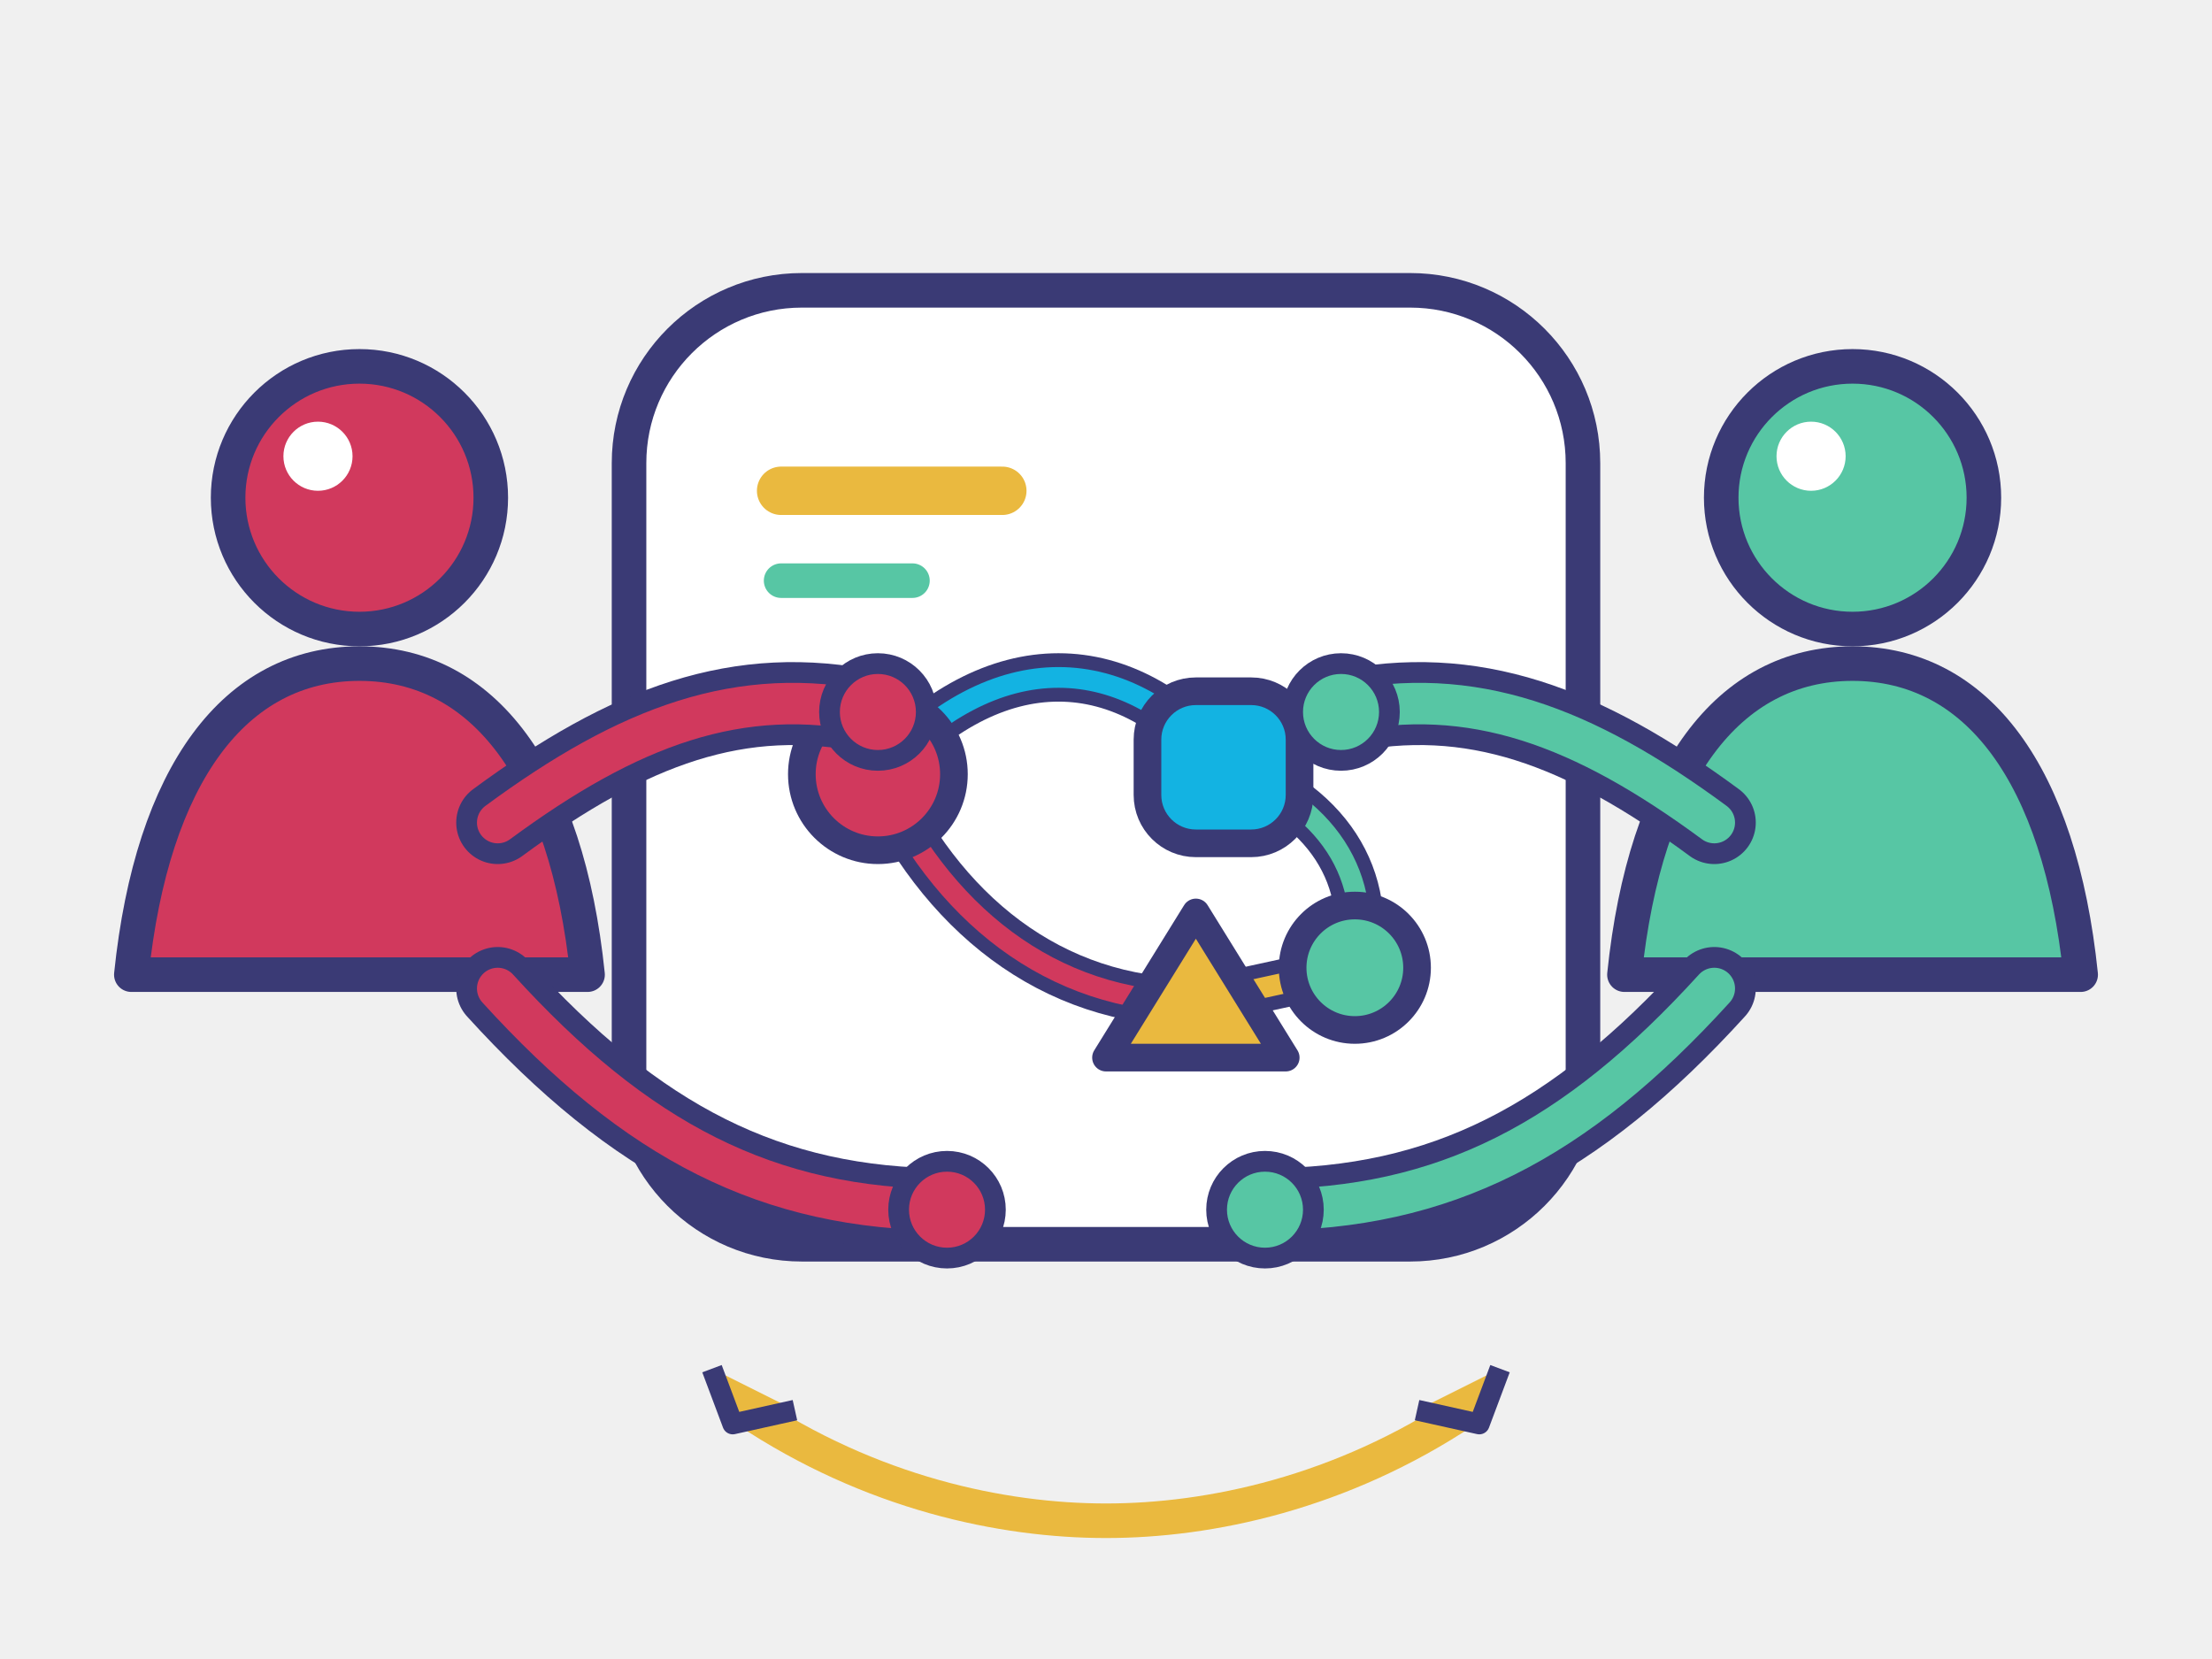
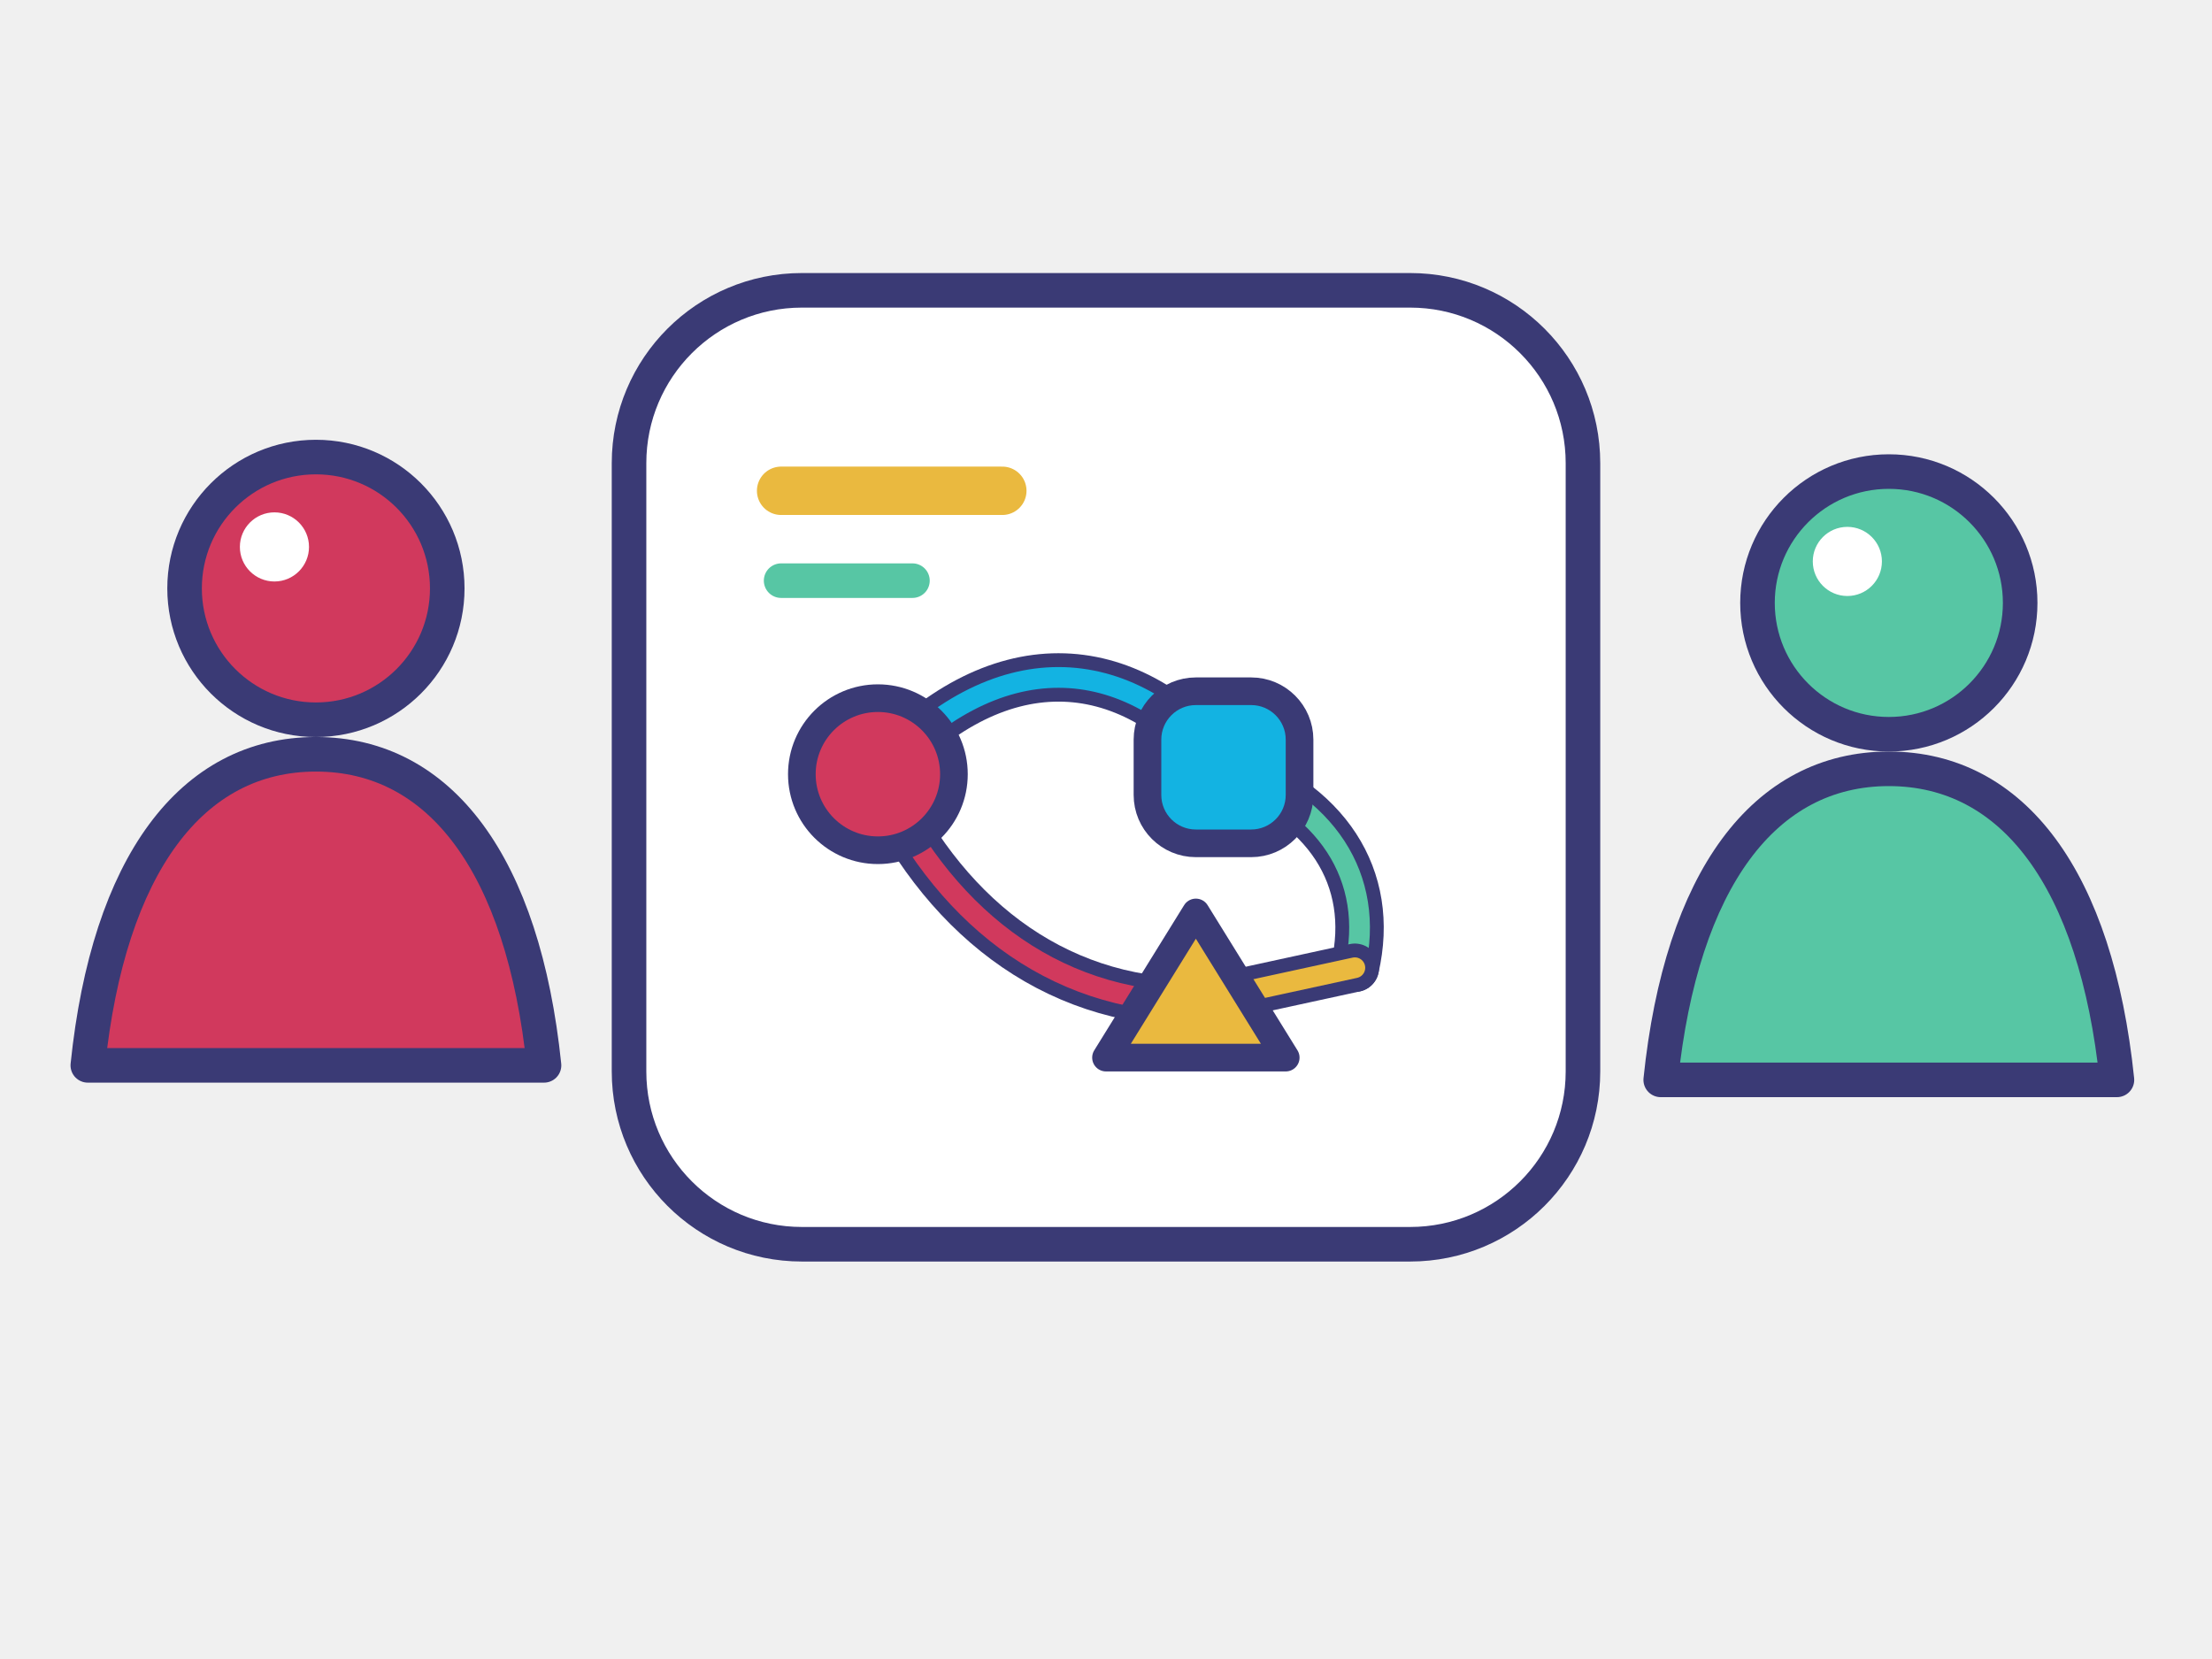
- <svg xmlns="http://www.w3.org/2000/svg" viewBox="0 0 320 240" fill="none" aria-hidden="true" focusable="false">
-   <path d="M19 141C22 112 34 96 52 96C70 96 82 112 85 141Z" fill="#d1395d" stroke="#3a3a75" stroke-width="5" stroke-linejoin="round" />
-   <circle cx="52" cy="72" r="19" fill="#d1395d" stroke="#3a3a75" stroke-width="5" />
-   <circle cx="46" cy="66" r="5" fill="#fff" />
-   <path d="M235 141C238 112 250 96 268 96C286 96 298 112 301 141Z" fill="#57c6a4" stroke="#3a3a75" stroke-width="5" stroke-linejoin="round" />
-   <circle cx="268" cy="72" r="19" fill="#57c6a4" stroke="#3a3a75" stroke-width="5" />
-   <circle cx="262" cy="66" r="5" fill="#fff" />
-   <rect x="91" y="42" width="138" height="138" rx="25" fill="#fff" stroke="#3a3a75" stroke-width="5" />
-   <path d="M113 71H145" stroke="#eab93f" stroke-width="7" stroke-linecap="round" />
-   <path d="M113 84H132" stroke="#57c6a4" stroke-width="5" stroke-linecap="round" />
-   <g stroke="#3a3a75" stroke-linecap="round" stroke-linejoin="round">
-     <path d="M127 112C144 93 163 94 177 111" stroke-width="7" />
-     <path d="M127 112C144 93 163 94 177 111" stroke="#13b3e2" stroke-width="3" />
-     <path d="M127 112C136 132 152 145 173 145" stroke-width="7" />
-     <path d="M127 112C136 132 152 145 173 145" stroke="#d1395d" stroke-width="3" />
-     <path d="M177 111C192 116 199 127 196 140" stroke-width="7" />
-     <path d="M177 111C192 116 199 127 196 140" stroke="#57c6a4" stroke-width="3" />
-     <path d="M173 145L196 140" stroke-width="7" />
-     <path d="M173 145L196 140" stroke="#eab93f" stroke-width="3" />
+ <svg xmlns="http://www.w3.org/2000/svg" viewBox="0 0 320 240" fill="none" aria-hidden="true" focusable="false" version="1.1" id="svg27">
+   <defs id="defs27" />
+   <path d="m 12.702,154.12 c 3,-29 15,-45 33,-45 18,0 30,16 33,45 z" fill="#d1395d" stroke="#3a3a75" stroke-width="5" stroke-linejoin="round" id="path1" />
+   <circle cx="45.702" cy="85.121" r="19" fill="#d1395d" stroke="#3a3a75" stroke-width="5" id="circle1" />
+   <circle cx="39.702" cy="79.121" r="5" fill="#ffffff" id="circle2" />
+   <path d="m 240.248,156.22 c 3,-29 15,-45 33,-45 18,0 30,16 33,45 z" fill="#57c6a4" stroke="#3a3a75" stroke-width="5" stroke-linejoin="round" id="path2" />
+   <circle cx="273.248" cy="87.22" r="19" fill="#57c6a4" stroke="#3a3a75" stroke-width="5" id="circle3" />
+   <circle cx="267.248" cy="81.22" r="5" fill="#ffffff" id="circle4" />
+   <rect x="91" y="42" width="138" height="138" rx="25" fill="#fff" stroke="#3a3a75" stroke-width="5" id="rect4" />
+   <path d="M113 71H145" stroke="#eab93f" stroke-width="7" stroke-linecap="round" id="path4" />
+   <path d="M113 84H132" stroke="#57c6a4" stroke-width="5" stroke-linecap="round" id="path5" />
+   <g stroke="#3a3a75" stroke-linecap="round" stroke-linejoin="round" id="g13">
+     <path d="M127 112C144 93 163 94 177 111" stroke-width="7" id="path6" />
+     <path d="M127 112C144 93 163 94 177 111" stroke="#13b3e2" stroke-width="3" id="path7" />
+     <path d="M127 112C136 132 152 145 173 145" stroke-width="7" id="path8" />
+     <path d="M127 112C136 132 152 145 173 145" stroke="#d1395d" stroke-width="3" id="path9" />
+     <path d="M177 111C192 116 199 127 196 140" stroke-width="7" id="path10" />
+     <path d="M177 111C192 116 199 127 196 140" stroke="#57c6a4" stroke-width="3" id="path11" />
+     <path d="M173 145L196 140" stroke-width="7" id="path12" />
+     <path d="M173 145L196 140" stroke="#eab93f" stroke-width="3" id="path13" />
  </g>
-   <circle cx="127" cy="112" r="11" fill="#d1395d" stroke="#3a3a75" stroke-width="4" />
-   <rect x="166" y="100" width="22" height="22" rx="7" fill="#13b3e2" stroke="#3a3a75" stroke-width="4" />
-   <path d="M173 132L186 153H160Z" fill="#eab93f" stroke="#3a3a75" stroke-width="4" stroke-linejoin="round" />
-   <circle cx="196" cy="140" r="9" fill="#57c6a4" stroke="#3a3a75" stroke-width="4" />
-   <g stroke="#3a3a75" stroke-linecap="round" stroke-linejoin="round">
-     <path d="M72 119C91 105 107 99 126 103" stroke-width="12" />
-     <path d="M72 119C91 105 107 99 126 103" stroke="#d1395d" stroke-width="6" />
-     <path d="M72 143C92 165 111 175 137 175" stroke-width="12" />
-     <path d="M72 143C92 165 111 175 137 175" stroke="#d1395d" stroke-width="6" />
-     <path d="M248 119C229 105 213 99 194 103" stroke-width="12" />
-     <path d="M248 119C229 105 213 99 194 103" stroke="#57c6a4" stroke-width="6" />
-     <path d="M248 143C228 165 209 175 183 175" stroke-width="12" />
-     <path d="M248 143C228 165 209 175 183 175" stroke="#57c6a4" stroke-width="6" />
-   </g>
-   <circle cx="127" cy="103" r="7" fill="#d1395d" stroke="#3a3a75" stroke-width="3" />
-   <circle cx="137" cy="175" r="7" fill="#d1395d" stroke="#3a3a75" stroke-width="3" />
-   <circle cx="194" cy="103" r="7" fill="#57c6a4" stroke="#3a3a75" stroke-width="3" />
-   <circle cx="183" cy="175" r="7" fill="#57c6a4" stroke="#3a3a75" stroke-width="3" />
-   <path d="M108 204C126 216 145 220 160 220C175 220 194 216 212 204" stroke="#eab93f" stroke-width="5" stroke-linecap="round" />
-   <path d="M103 198L106 206L115 204" fill="#eab93f" stroke="#3a3a75" stroke-width="3" stroke-linejoin="round" />
-   <path d="M217 198L214 206L205 204" fill="#eab93f" stroke="#3a3a75" stroke-width="3" stroke-linejoin="round" />
+   <circle cx="127" cy="112" r="11" fill="#d1395d" stroke="#3a3a75" stroke-width="4" id="circle13" />
+   <rect x="166" y="100" width="22" height="22" rx="7" fill="#13b3e2" stroke="#3a3a75" stroke-width="4" id="rect13" />
+   <path d="M173 132L186 153H160Z" fill="#eab93f" stroke="#3a3a75" stroke-width="4" stroke-linejoin="round" id="path14" />
</svg>
